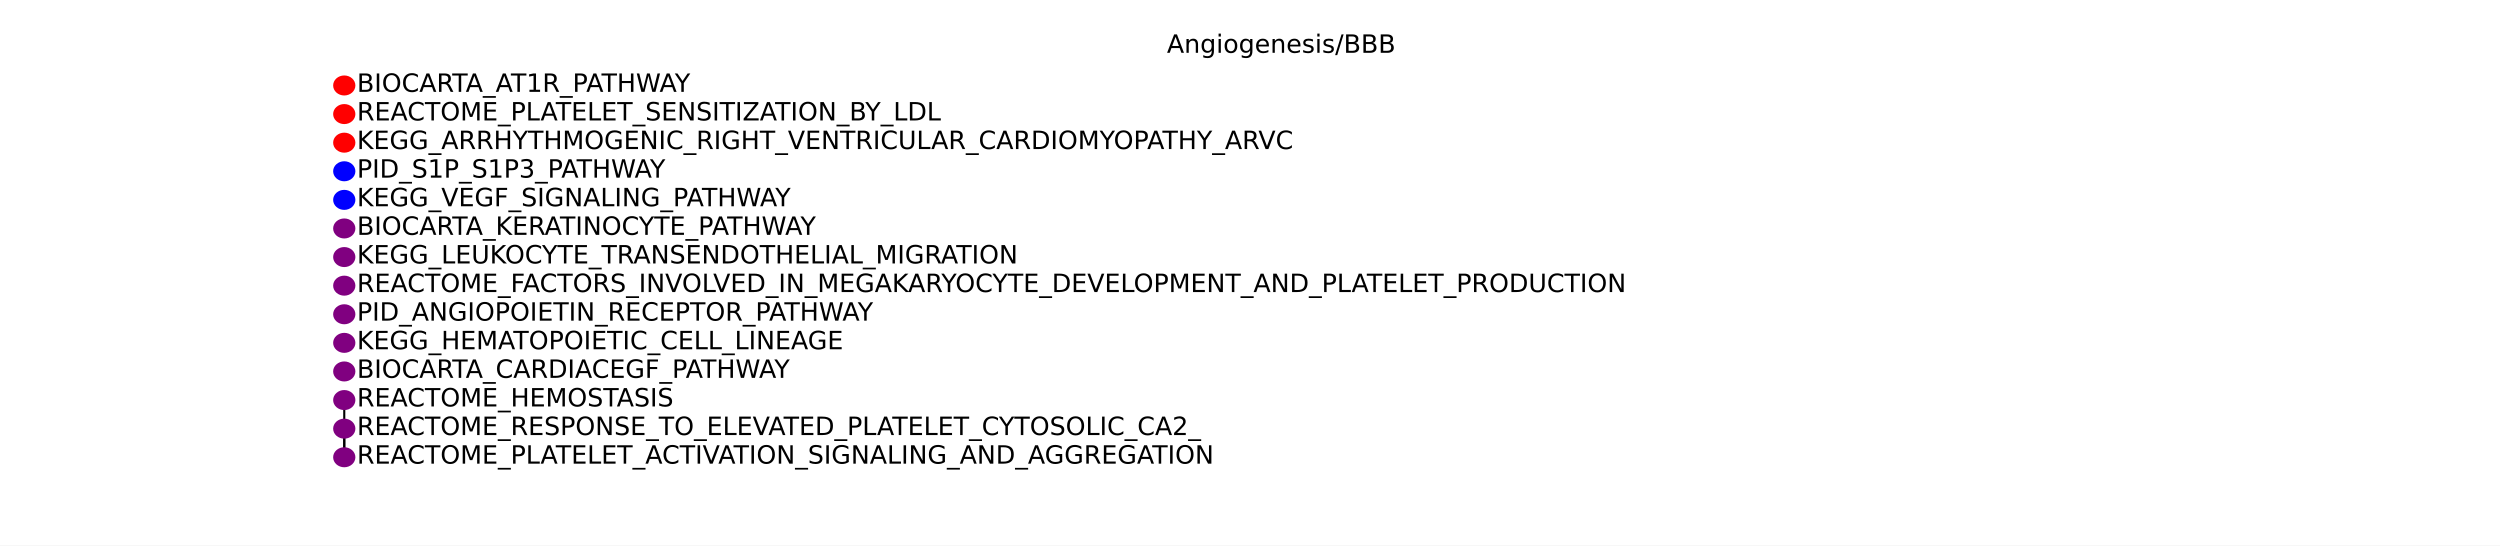
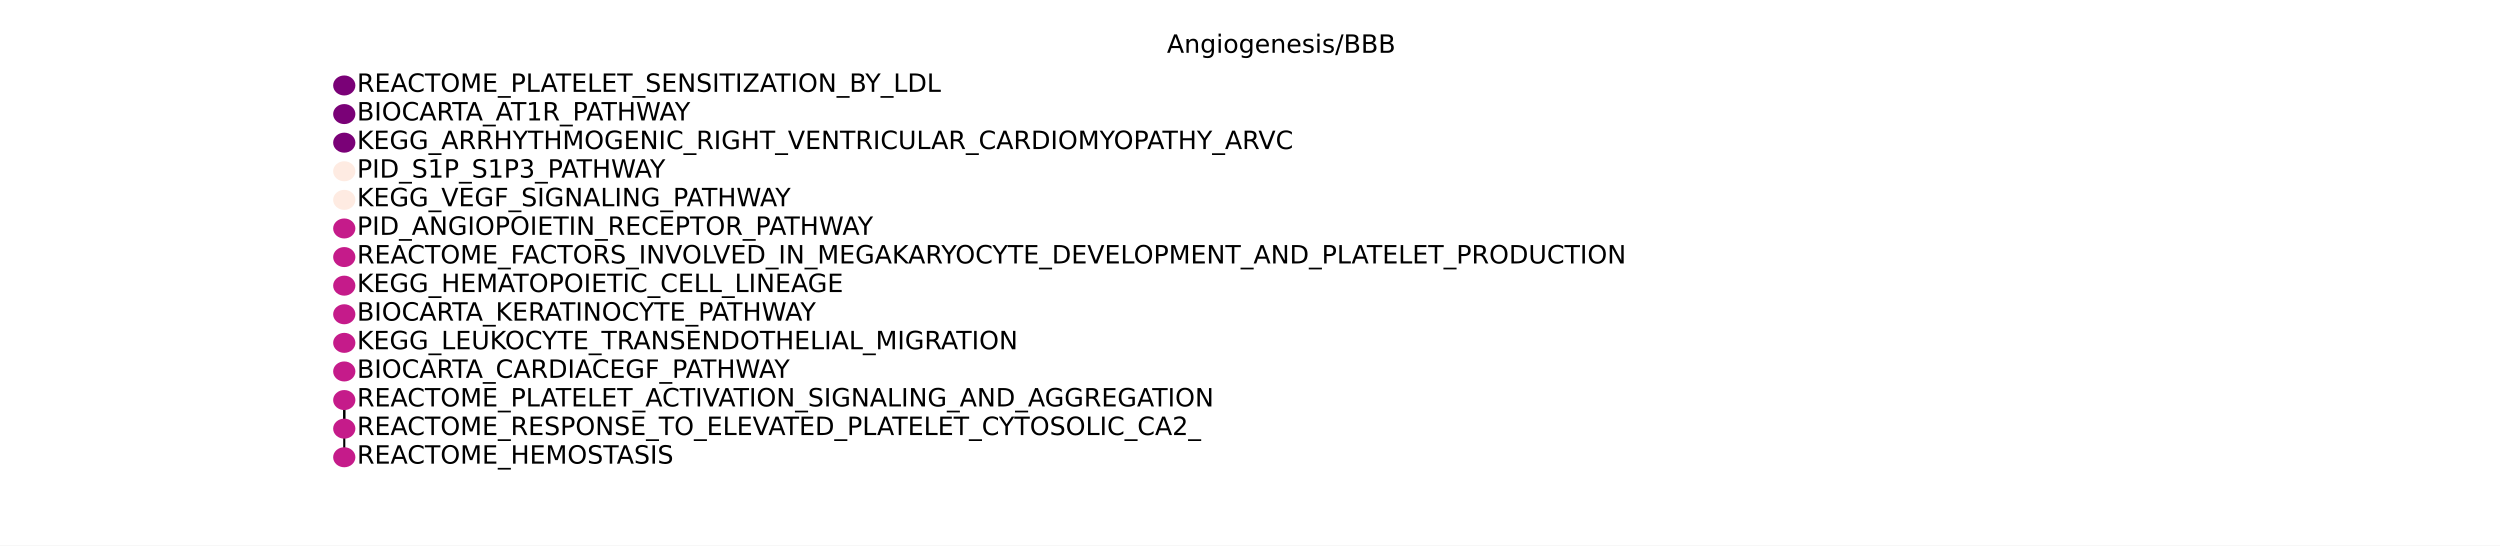
<svg xmlns="http://www.w3.org/2000/svg" height="259.2pt" version="1.1" viewBox="0 0 1188 259.2" width="1188pt">
  <defs>
    <style type="text/css">
*{stroke-linecap:butt;stroke-linejoin:round;}
  </style>
  </defs>
  <g id="figure_1">
    <g id="patch_1">
      <path d="M 0 259.2  L 1188 259.2  L 1188 0  L 0 0  z " style="fill:#ffffff;" />
    </g>
    <g id="axes_1">
      <g id="patch_2">
-         <path clip-path="url(#p4c76e82d24)" d="M 163.593 45.373  C 164.994 45.373 166.338 44.872 167.329 43.98  C 168.32 43.088 168.876 41.878 168.876 40.617  C 168.876 39.356 168.32 38.146 167.329 37.254  C 166.338 36.362 164.994 35.861 163.593 35.861  C 162.192 35.861 160.849 36.362 159.858 37.254  C 158.867 38.146 158.311 39.356 158.311 40.617  C 158.311 41.878 158.867 43.088 159.858 43.98  C 160.849 44.872 162.192 45.373 163.593 45.373  z " style="fill:#ff0000;" />
+         <path clip-path="url(#pa68912af0c)" d="M 163.593 45.373  C 164.994 45.373 166.338 44.872 167.329 43.98  C 168.32 43.088 168.876 41.878 168.876 40.617  C 168.876 39.356 168.32 38.146 167.329 37.254  C 166.338 36.362 164.994 35.861 163.593 35.861  C 162.192 35.861 160.849 36.362 159.858 37.254  C 158.867 38.146 158.311 39.356 158.311 40.617  C 158.311 41.878 158.867 43.088 159.858 43.98  C 160.849 44.872 162.192 45.373 163.593 45.373  z " style="fill:#7a0177;" />
      </g>
      <g id="patch_3">
-         <path clip-path="url(#p4c76e82d24)" d="M 163.593 58.964  C 164.994 58.964 166.338 58.462 167.329 57.57  C 168.32 56.678 168.876 55.468 168.876 54.207  C 168.876 52.946 168.32 51.736 167.329 50.844  C 166.338 49.952 164.994 49.45 163.593 49.45  C 162.192 49.45 160.849 49.952 159.858 50.844  C 158.867 51.736 158.311 52.946 158.311 54.207  C 158.311 55.468 158.867 56.678 159.858 57.57  C 160.849 58.462 162.192 58.964 163.593 58.964  z " style="fill:#ff0000;" />
+         <path clip-path="url(#pa68912af0c)" d="M 163.593 58.964  C 164.994 58.964 166.338 58.462 167.329 57.57  C 168.32 56.678 168.876 55.468 168.876 54.207  C 168.876 52.946 168.32 51.736 167.329 50.844  C 166.338 49.952 164.994 49.45 163.593 49.45  C 162.192 49.45 160.849 49.952 159.858 50.844  C 158.867 51.736 158.311 52.946 158.311 54.207  C 158.311 55.468 158.867 56.678 159.858 57.57  C 160.849 58.462 162.192 58.964 163.593 58.964  z " style="fill:#7a0177;" />
      </g>
      <g id="patch_4">
-         <path clip-path="url(#p4c76e82d24)" d="M 163.593 72.553  C 164.994 72.553 166.338 72.052 167.329 71.16  C 168.32 70.268 168.876 69.058 168.876 67.797  C 168.876 66.536 168.32 65.326 167.329 64.434  C 166.338 63.542 164.994 63.041 163.593 63.041  C 162.192 63.041 160.849 63.542 159.858 64.434  C 158.867 65.326 158.311 66.536 158.311 67.797  C 158.311 69.058 158.867 70.268 159.858 71.16  C 160.849 72.052 162.192 72.553 163.593 72.553  z " style="fill:#ff0000;" />
+         <path clip-path="url(#pa68912af0c)" d="M 163.593 72.553  C 164.994 72.553 166.338 72.052 167.329 71.16  C 168.32 70.268 168.876 69.058 168.876 67.797  C 168.876 66.536 168.32 65.326 167.329 64.434  C 166.338 63.542 164.994 63.041 163.593 63.041  C 162.192 63.041 160.849 63.542 159.858 64.434  C 158.867 65.326 158.311 66.536 158.311 67.797  C 158.311 69.058 158.867 70.268 159.858 71.16  C 160.849 72.052 162.192 72.553 163.593 72.553  z " style="fill:#7a0177;" />
      </g>
      <g id="patch_5">
-         <path clip-path="url(#p4c76e82d24)" d="M 163.593 86.144  C 164.994 86.144 166.338 85.642 167.329 84.75  C 168.32 83.858 168.876 82.648 168.876 81.387  C 168.876 80.126 168.32 78.916 167.329 78.024  C 166.338 77.132 164.994 76.63 163.593 76.63  C 162.192 76.63 160.849 77.132 159.858 78.024  C 158.867 78.916 158.311 80.126 158.311 81.387  C 158.311 82.648 158.867 83.858 159.858 84.75  C 160.849 85.642 162.192 86.144 163.593 86.144  z " style="fill:#0000ff;" />
+         <path clip-path="url(#pa68912af0c)" d="M 163.593 86.144  C 164.994 86.144 166.338 85.642 167.329 84.75  C 168.32 83.858 168.876 82.648 168.876 81.387  C 168.876 80.126 168.32 78.916 167.329 78.024  C 166.338 77.132 164.994 76.63 163.593 76.63  C 162.192 76.63 160.849 77.132 159.858 78.024  C 158.867 78.916 158.311 80.126 158.311 81.387  C 158.311 82.648 158.867 83.858 159.858 84.75  C 160.849 85.642 162.192 86.144 163.593 86.144  z " style="fill:#feebe2;" />
      </g>
      <g id="patch_6">
-         <path clip-path="url(#p4c76e82d24)" d="M 163.593 99.734  C 164.994 99.734 166.338 99.232 167.329 98.34  C 168.32 97.448 168.876 96.238 168.876 94.977  C 168.876 93.716 168.32 92.506 167.329 91.614  C 166.338 90.722 164.994 90.221 163.593 90.221  C 162.192 90.221 160.849 90.722 159.858 91.614  C 158.867 92.506 158.311 93.716 158.311 94.977  C 158.311 96.238 158.867 97.448 159.858 98.34  C 160.849 99.232 162.192 99.734 163.593 99.734  z " style="fill:#0000ff;" />
+         <path clip-path="url(#pa68912af0c)" d="M 163.593 99.734  C 164.994 99.734 166.338 99.232 167.329 98.34  C 168.32 97.448 168.876 96.238 168.876 94.977  C 168.876 93.716 168.32 92.506 167.329 91.614  C 166.338 90.722 164.994 90.221 163.593 90.221  C 162.192 90.221 160.849 90.722 159.858 91.614  C 158.867 92.506 158.311 93.716 158.311 94.977  C 158.311 96.238 158.867 97.448 159.858 98.34  C 160.849 99.232 162.192 99.734 163.593 99.734  z " style="fill:#feebe2;" />
      </g>
      <g id="patch_7">
-         <path clip-path="url(#p4c76e82d24)" d="M 163.593 113.323  C 164.994 113.323 166.338 112.822 167.329 111.93  C 168.32 111.038 168.876 109.828 168.876 108.567  C 168.876 107.306 168.32 106.096 167.329 105.204  C 166.338 104.312 164.994 103.811 163.593 103.811  C 162.192 103.811 160.849 104.312 159.858 105.204  C 158.867 106.096 158.311 107.306 158.311 108.567  C 158.311 109.828 158.867 111.038 159.858 111.93  C 160.849 112.822 162.192 113.323 163.593 113.323  z " style="fill:#800080;" />
+         <path clip-path="url(#pa68912af0c)" d="M 163.593 113.323  C 164.994 113.323 166.338 112.822 167.329 111.93  C 168.32 111.038 168.876 109.828 168.876 108.567  C 168.876 107.306 168.32 106.096 167.329 105.204  C 166.338 104.312 164.994 103.811 163.593 103.811  C 162.192 103.811 160.849 104.312 159.858 105.204  C 158.867 106.096 158.311 107.306 158.311 108.567  C 158.311 109.828 158.867 111.038 159.858 111.93  C 160.849 112.822 162.192 113.323 163.593 113.323  z " style="fill:#c51b8a;" />
      </g>
      <g id="patch_8">
-         <path clip-path="url(#p4c76e82d24)" d="M 163.593 126.913  C 164.994 126.913 166.338 126.412 167.329 125.52  C 168.32 124.628 168.876 123.418 168.876 122.157  C 168.876 120.896 168.32 119.686 167.329 118.794  C 166.338 117.902 164.994 117.4 163.593 117.4  C 162.192 117.4 160.849 117.902 159.858 118.794  C 158.867 119.686 158.311 120.896 158.311 122.157  C 158.311 123.418 158.867 124.628 159.858 125.52  C 160.849 126.412 162.192 126.913 163.593 126.913  z " style="fill:#800080;" />
+         <path clip-path="url(#pa68912af0c)" d="M 163.593 126.913  C 164.994 126.913 166.338 126.412 167.329 125.52  C 168.32 124.628 168.876 123.418 168.876 122.157  C 168.876 120.896 168.32 119.686 167.329 118.794  C 166.338 117.902 164.994 117.4 163.593 117.4  C 162.192 117.4 160.849 117.902 159.858 118.794  C 158.867 119.686 158.311 120.896 158.311 122.157  C 158.311 123.418 158.867 124.628 159.858 125.52  C 160.849 126.412 162.192 126.913 163.593 126.913  z " style="fill:#c51b8a;" />
      </g>
      <g id="patch_9">
-         <path clip-path="url(#p4c76e82d24)" d="M 163.593 140.504  C 164.994 140.504 166.338 140.002 167.329 139.11  C 168.32 138.218 168.876 137.008 168.876 135.747  C 168.876 134.486 168.32 133.276 167.329 132.384  C 166.338 131.492 164.994 130.99 163.593 130.99  C 162.192 130.99 160.849 131.492 159.858 132.384  C 158.867 133.276 158.311 134.486 158.311 135.747  C 158.311 137.008 158.867 138.218 159.858 139.11  C 160.849 140.002 162.192 140.504 163.593 140.504  z " style="fill:#800080;" />
+         <path clip-path="url(#pa68912af0c)" d="M 163.593 140.504  C 164.994 140.504 166.338 140.002 167.329 139.11  C 168.32 138.218 168.876 137.008 168.876 135.747  C 168.876 134.486 168.32 133.276 167.329 132.384  C 166.338 131.492 164.994 130.99 163.593 130.99  C 162.192 130.99 160.849 131.492 159.858 132.384  C 158.867 133.276 158.311 134.486 158.311 135.747  C 158.311 137.008 158.867 138.218 159.858 139.11  C 160.849 140.002 162.192 140.504 163.593 140.504  z " style="fill:#c51b8a;" />
      </g>
      <g id="patch_10">
-         <path clip-path="url(#p4c76e82d24)" d="M 163.593 154.094  C 164.994 154.094 166.338 153.592 167.329 152.7  C 168.32 151.808 168.876 150.598 168.876 149.337  C 168.876 148.076 168.32 146.866 167.329 145.974  C 166.338 145.082 164.994 144.581 163.593 144.581  C 162.192 144.581 160.849 145.082 159.858 145.974  C 158.867 146.866 158.311 148.076 158.311 149.337  C 158.311 150.598 158.867 151.808 159.858 152.7  C 160.849 153.592 162.192 154.094 163.593 154.094  z " style="fill:#800080;" />
+         <path clip-path="url(#pa68912af0c)" d="M 163.593 154.094  C 164.994 154.094 166.338 153.592 167.329 152.7  C 168.32 151.808 168.876 150.598 168.876 149.337  C 168.876 148.076 168.32 146.866 167.329 145.974  C 166.338 145.082 164.994 144.581 163.593 144.581  C 162.192 144.581 160.849 145.082 159.858 145.974  C 158.867 146.866 158.311 148.076 158.311 149.337  C 158.311 150.598 158.867 151.808 159.858 152.7  C 160.849 153.592 162.192 154.094 163.593 154.094  z " style="fill:#c51b8a;" />
      </g>
      <g id="patch_11">
-         <path clip-path="url(#p4c76e82d24)" d="M 163.593 167.684  C 164.994 167.684 166.338 167.182 167.329 166.29  C 168.32 165.398 168.876 164.188 168.876 162.927  C 168.876 161.666 168.32 160.456 167.329 159.564  C 166.338 158.672 164.994 158.171 163.593 158.171  C 162.192 158.171 160.849 158.672 159.858 159.564  C 158.867 160.456 158.311 161.666 158.311 162.927  C 158.311 164.188 158.867 165.398 159.858 166.29  C 160.849 167.182 162.192 167.684 163.593 167.684  z " style="fill:#800080;" />
+         <path clip-path="url(#pa68912af0c)" d="M 163.593 167.684  C 164.994 167.684 166.338 167.182 167.329 166.29  C 168.32 165.398 168.876 164.188 168.876 162.927  C 168.876 161.666 168.32 160.456 167.329 159.564  C 166.338 158.672 164.994 158.171 163.593 158.171  C 162.192 158.171 160.849 158.672 159.858 159.564  C 158.867 160.456 158.311 161.666 158.311 162.927  C 158.311 164.188 158.867 165.398 159.858 166.29  C 160.849 167.182 162.192 167.684 163.593 167.684  z " style="fill:#c51b8a;" />
      </g>
      <g id="patch_12">
-         <path clip-path="url(#p4c76e82d24)" d="M 163.593 181.274  C 164.994 181.274 166.338 180.772 167.329 179.88  C 168.32 178.988 168.876 177.778 168.876 176.517  C 168.876 175.256 168.32 174.046 167.329 173.154  C 166.338 172.262 164.994 171.761 163.593 171.761  C 162.192 171.761 160.849 172.262 159.858 173.154  C 158.867 174.046 158.311 175.256 158.311 176.517  C 158.311 177.778 158.867 178.988 159.858 179.88  C 160.849 180.772 162.192 181.274 163.593 181.274  z " style="fill:#800080;" />
+         <path clip-path="url(#pa68912af0c)" d="M 163.593 181.274  C 164.994 181.274 166.338 180.772 167.329 179.88  C 168.32 178.988 168.876 177.778 168.876 176.517  C 168.876 175.256 168.32 174.046 167.329 173.154  C 166.338 172.262 164.994 171.761 163.593 171.761  C 162.192 171.761 160.849 172.262 159.858 173.154  C 158.867 174.046 158.311 175.256 158.311 176.517  C 158.311 177.778 158.867 178.988 159.858 179.88  C 160.849 180.772 162.192 181.274 163.593 181.274  z " style="fill:#c51b8a;" />
      </g>
      <g id="patch_13">
-         <path clip-path="url(#p4c76e82d24)" d="M 163.593 190.107  L 163.593 217.287  " style="fill:#1f77b4;stroke:#000000;stroke-linejoin:miter;" />
+         <path clip-path="url(#pa68912af0c)" d="M 163.593 190.107  L 163.593 217.287  " style="fill:#1f77b4;stroke:#000000;stroke-linejoin:miter;" />
      </g>
      <g id="patch_14">
-         <path clip-path="url(#p4c76e82d24)" d="M 163.593 203.697  L 163.593 217.287  " style="fill:#1f77b4;stroke:#000000;stroke-linejoin:miter;" />
+         <path clip-path="url(#pa68912af0c)" d="M 163.593 190.107  L 163.593 203.697  " style="fill:#1f77b4;stroke:#000000;stroke-linejoin:miter;" />
      </g>
      <g id="patch_15">
-         <path clip-path="url(#p4c76e82d24)" d="M 163.593 194.863  C 164.994 194.863 166.338 194.362 167.329 193.47  C 168.32 192.578 168.876 191.368 168.876 190.107  C 168.876 188.846 168.32 187.636 167.329 186.744  C 166.338 185.852 164.994 185.351 163.593 185.351  C 162.192 185.351 160.849 185.852 159.858 186.744  C 158.867 187.636 158.311 188.846 158.311 190.107  C 158.311 191.368 158.867 192.578 159.858 193.47  C 160.849 194.362 162.192 194.863 163.593 194.863  z " style="fill:#800080;" />
+         <path clip-path="url(#pa68912af0c)" d="M 163.593 194.863  C 164.994 194.863 166.338 194.362 167.329 193.47  C 168.32 192.578 168.876 191.368 168.876 190.107  C 168.876 188.846 168.32 187.636 167.329 186.744  C 166.338 185.852 164.994 185.351 163.593 185.351  C 162.192 185.351 160.849 185.852 159.858 186.744  C 158.867 187.636 158.311 188.846 158.311 190.107  C 158.311 191.368 158.867 192.578 159.858 193.47  C 160.849 194.362 162.192 194.863 163.593 194.863  z " style="fill:#c51b8a;" />
      </g>
      <g id="patch_16">
-         <path clip-path="url(#p4c76e82d24)" d="M 163.593 208.453  C 164.994 208.453 166.338 207.952 167.329 207.06  C 168.32 206.168 168.876 204.958 168.876 203.697  C 168.876 202.436 168.32 201.226 167.329 200.334  C 166.338 199.442 164.994 198.94 163.593 198.94  C 162.192 198.94 160.849 199.442 159.858 200.334  C 158.867 201.226 158.311 202.436 158.311 203.697  C 158.311 204.958 158.867 206.168 159.858 207.06  C 160.849 207.952 162.192 208.453 163.593 208.453  z " style="fill:#800080;" />
+         <path clip-path="url(#pa68912af0c)" d="M 163.593 208.453  C 164.994 208.453 166.338 207.952 167.329 207.06  C 168.32 206.168 168.876 204.958 168.876 203.697  C 168.876 202.436 168.32 201.226 167.329 200.334  C 166.338 199.442 164.994 198.94 163.593 198.94  C 162.192 198.94 160.849 199.442 159.858 200.334  C 158.867 201.226 158.311 202.436 158.311 203.697  C 158.311 204.958 158.867 206.168 159.858 207.06  C 160.849 207.952 162.192 208.453 163.593 208.453  z " style="fill:#c51b8a;" />
      </g>
      <g id="patch_17">
-         <path clip-path="url(#p4c76e82d24)" d="M 163.593 222.043  C 164.994 222.043 166.338 221.542 167.329 220.65  C 168.32 219.758 168.876 218.548 168.876 217.287  C 168.876 216.026 168.32 214.816 167.329 213.924  C 166.338 213.032 164.994 212.53 163.593 212.53  C 162.192 212.53 160.849 213.032 159.858 213.924  C 158.867 214.816 158.311 216.026 158.311 217.287  C 158.311 218.548 158.867 219.758 159.858 220.65  C 160.849 221.542 162.192 222.043 163.593 222.043  z " style="fill:#800080;" />
+         <path clip-path="url(#pa68912af0c)" d="M 163.593 222.043  C 164.994 222.043 166.338 221.542 167.329 220.65  C 168.32 219.758 168.876 218.548 168.876 217.287  C 168.876 216.026 168.32 214.816 167.329 213.924  C 166.338 213.032 164.994 212.53 163.593 212.53  C 162.192 212.53 160.849 213.032 159.858 213.924  C 158.867 214.816 158.311 216.026 158.311 217.287  C 158.311 218.548 158.867 219.758 159.858 220.65  C 160.849 221.542 162.192 222.043 163.593 222.043  z " style="fill:#c51b8a;" />
      </g>
      <g id="text_1">
-         <text style="font-family:DejaVu Sans;font-size:12px;font-style:normal;font-weight:normal;text-anchor:start;" transform="rotate(-0, 169.6308, 43.65544)" x="169.631" y="43.655">BIOCARTA_AT1R_PATHWAY</text>
+         <text style="font-family:DejaVu Sans;font-size:12px;font-style:normal;font-weight:normal;text-anchor:start;" transform="rotate(-0, 169.6308, 43.65544)" x="169.631" y="43.655">REACTOME_PLATELET_SENSITIZATION_BY_LDL</text>
      </g>
      <g id="text_2">
-         <text style="font-family:DejaVu Sans;font-size:12px;font-style:normal;font-weight:normal;text-anchor:start;" transform="rotate(-0, 169.6308, 57.24544)" x="169.631" y="57.245">REACTOME_PLATELET_SENSITIZATION_BY_LDL</text>
+         <text style="font-family:DejaVu Sans;font-size:12px;font-style:normal;font-weight:normal;text-anchor:start;" transform="rotate(-0, 169.6308, 57.24544)" x="169.631" y="57.245">BIOCARTA_AT1R_PATHWAY</text>
      </g>
      <g id="text_3">
        <text style="font-family:DejaVu Sans;font-size:12px;font-style:normal;font-weight:normal;text-anchor:start;" transform="rotate(-0, 169.6308, 70.83544)" x="169.631" y="70.835">KEGG_ARRHYTHMOGENIC_RIGHT_VENTRICULAR_CARDIOMYOPATHY_ARVC</text>
      </g>
      <g id="text_4">
        <text style="font-family:DejaVu Sans;font-size:12px;font-style:normal;font-weight:normal;text-anchor:start;" transform="rotate(-0, 169.6308, 84.42544)" x="169.631" y="84.425">PID_S1P_S1P3_PATHWAY</text>
      </g>
      <g id="text_5">
        <text style="font-family:DejaVu Sans;font-size:12px;font-style:normal;font-weight:normal;text-anchor:start;" transform="rotate(-0, 169.6308, 98.01544)" x="169.631" y="98.015">KEGG_VEGF_SIGNALING_PATHWAY</text>
      </g>
      <g id="text_6">
-         <text style="font-family:DejaVu Sans;font-size:12px;font-style:normal;font-weight:normal;text-anchor:start;" transform="rotate(-0, 169.6308, 111.6054)" x="169.631" y="111.605">BIOCARTA_KERATINOCYTE_PATHWAY</text>
+         <text style="font-family:DejaVu Sans;font-size:12px;font-style:normal;font-weight:normal;text-anchor:start;" transform="rotate(-0, 169.6308, 111.6054)" x="169.631" y="111.605">PID_ANGIOPOIETIN_RECEPTOR_PATHWAY</text>
      </g>
      <g id="text_7">
-         <text style="font-family:DejaVu Sans;font-size:12px;font-style:normal;font-weight:normal;text-anchor:start;" transform="rotate(-0, 169.6308, 125.1954)" x="169.631" y="125.195">KEGG_LEUKOCYTE_TRANSENDOTHELIAL_MIGRATION</text>
+         <text style="font-family:DejaVu Sans;font-size:12px;font-style:normal;font-weight:normal;text-anchor:start;" transform="rotate(-0, 169.6308, 125.1954)" x="169.631" y="125.195">REACTOME_FACTORS_INVOLVED_IN_MEGAKARYOCYTE_DEVELOPMENT_AND_PLATELET_PRODUCTION</text>
      </g>
      <g id="text_8">
-         <text style="font-family:DejaVu Sans;font-size:12px;font-style:normal;font-weight:normal;text-anchor:start;" transform="rotate(-0, 169.6308, 138.7854)" x="169.631" y="138.785">REACTOME_FACTORS_INVOLVED_IN_MEGAKARYOCYTE_DEVELOPMENT_AND_PLATELET_PRODUCTION</text>
+         <text style="font-family:DejaVu Sans;font-size:12px;font-style:normal;font-weight:normal;text-anchor:start;" transform="rotate(-0, 169.6308, 138.7854)" x="169.631" y="138.785">KEGG_HEMATOPOIETIC_CELL_LINEAGE</text>
      </g>
      <g id="text_9">
-         <text style="font-family:DejaVu Sans;font-size:12px;font-style:normal;font-weight:normal;text-anchor:start;" transform="rotate(-0, 169.6308, 152.3754)" x="169.631" y="152.375">PID_ANGIOPOIETIN_RECEPTOR_PATHWAY</text>
+         <text style="font-family:DejaVu Sans;font-size:12px;font-style:normal;font-weight:normal;text-anchor:start;" transform="rotate(-0, 169.6308, 152.3754)" x="169.631" y="152.375">BIOCARTA_KERATINOCYTE_PATHWAY</text>
      </g>
      <g id="text_10">
-         <text style="font-family:DejaVu Sans;font-size:12px;font-style:normal;font-weight:normal;text-anchor:start;" transform="rotate(-0, 169.6308, 165.9654)" x="169.631" y="165.965">KEGG_HEMATOPOIETIC_CELL_LINEAGE</text>
+         <text style="font-family:DejaVu Sans;font-size:12px;font-style:normal;font-weight:normal;text-anchor:start;" transform="rotate(-0, 169.6308, 165.9654)" x="169.631" y="165.965">KEGG_LEUKOCYTE_TRANSENDOTHELIAL_MIGRATION</text>
      </g>
      <g id="text_11">
        <text style="font-family:DejaVu Sans;font-size:12px;font-style:normal;font-weight:normal;text-anchor:start;" transform="rotate(-0, 169.6308, 179.5554)" x="169.631" y="179.555">BIOCARTA_CARDIACEGF_PATHWAY</text>
      </g>
      <g id="text_12">
-         <text style="font-family:DejaVu Sans;font-size:12px;font-style:normal;font-weight:normal;text-anchor:start;" transform="rotate(-0, 169.6308, 193.1454)" x="169.631" y="193.145">REACTOME_HEMOSTASIS</text>
+         <text style="font-family:DejaVu Sans;font-size:12px;font-style:normal;font-weight:normal;text-anchor:start;" transform="rotate(-0, 169.6308, 193.1454)" x="169.631" y="193.145">REACTOME_PLATELET_ACTIVATION_SIGNALING_AND_AGGREGATION</text>
      </g>
      <g id="text_13">
        <text style="font-family:DejaVu Sans;font-size:12px;font-style:normal;font-weight:normal;text-anchor:start;" transform="rotate(-0, 169.6308, 206.7354)" x="169.631" y="206.735">REACTOME_RESPONSE_TO_ELEVATED_PLATELET_CYTOSOLIC_CA2_</text>
      </g>
      <g id="text_14">
-         <text style="font-family:DejaVu Sans;font-size:12px;font-style:normal;font-weight:normal;text-anchor:start;" transform="rotate(-0, 169.6308, 220.3254)" x="169.631" y="220.325">REACTOME_PLATELET_ACTIVATION_SIGNALING_AND_AGGREGATION</text>
+         <text style="font-family:DejaVu Sans;font-size:12px;font-style:normal;font-weight:normal;text-anchor:start;" transform="rotate(-0, 169.6308, 220.3254)" x="169.631" y="220.325">REACTOME_HEMOSTASIS</text>
      </g>
      <g id="text_15">
        <text style="font-family:DejaVu Sans;font-size:12px;font-style:normal;font-weight:normal;text-anchor:middle;" transform="rotate(-0, 608.85, 25.104)" x="608.85" y="25.104">Angiogenesis/BBB</text>
      </g>
    </g>
  </g>
  <defs>
-     <clipPath id="p4c76e82d24">
+     <clipPath id="pa68912af0c">
      <rect height="195.696" width="920.7" x="148.5" y="31.104" />
    </clipPath>
  </defs>
</svg>
